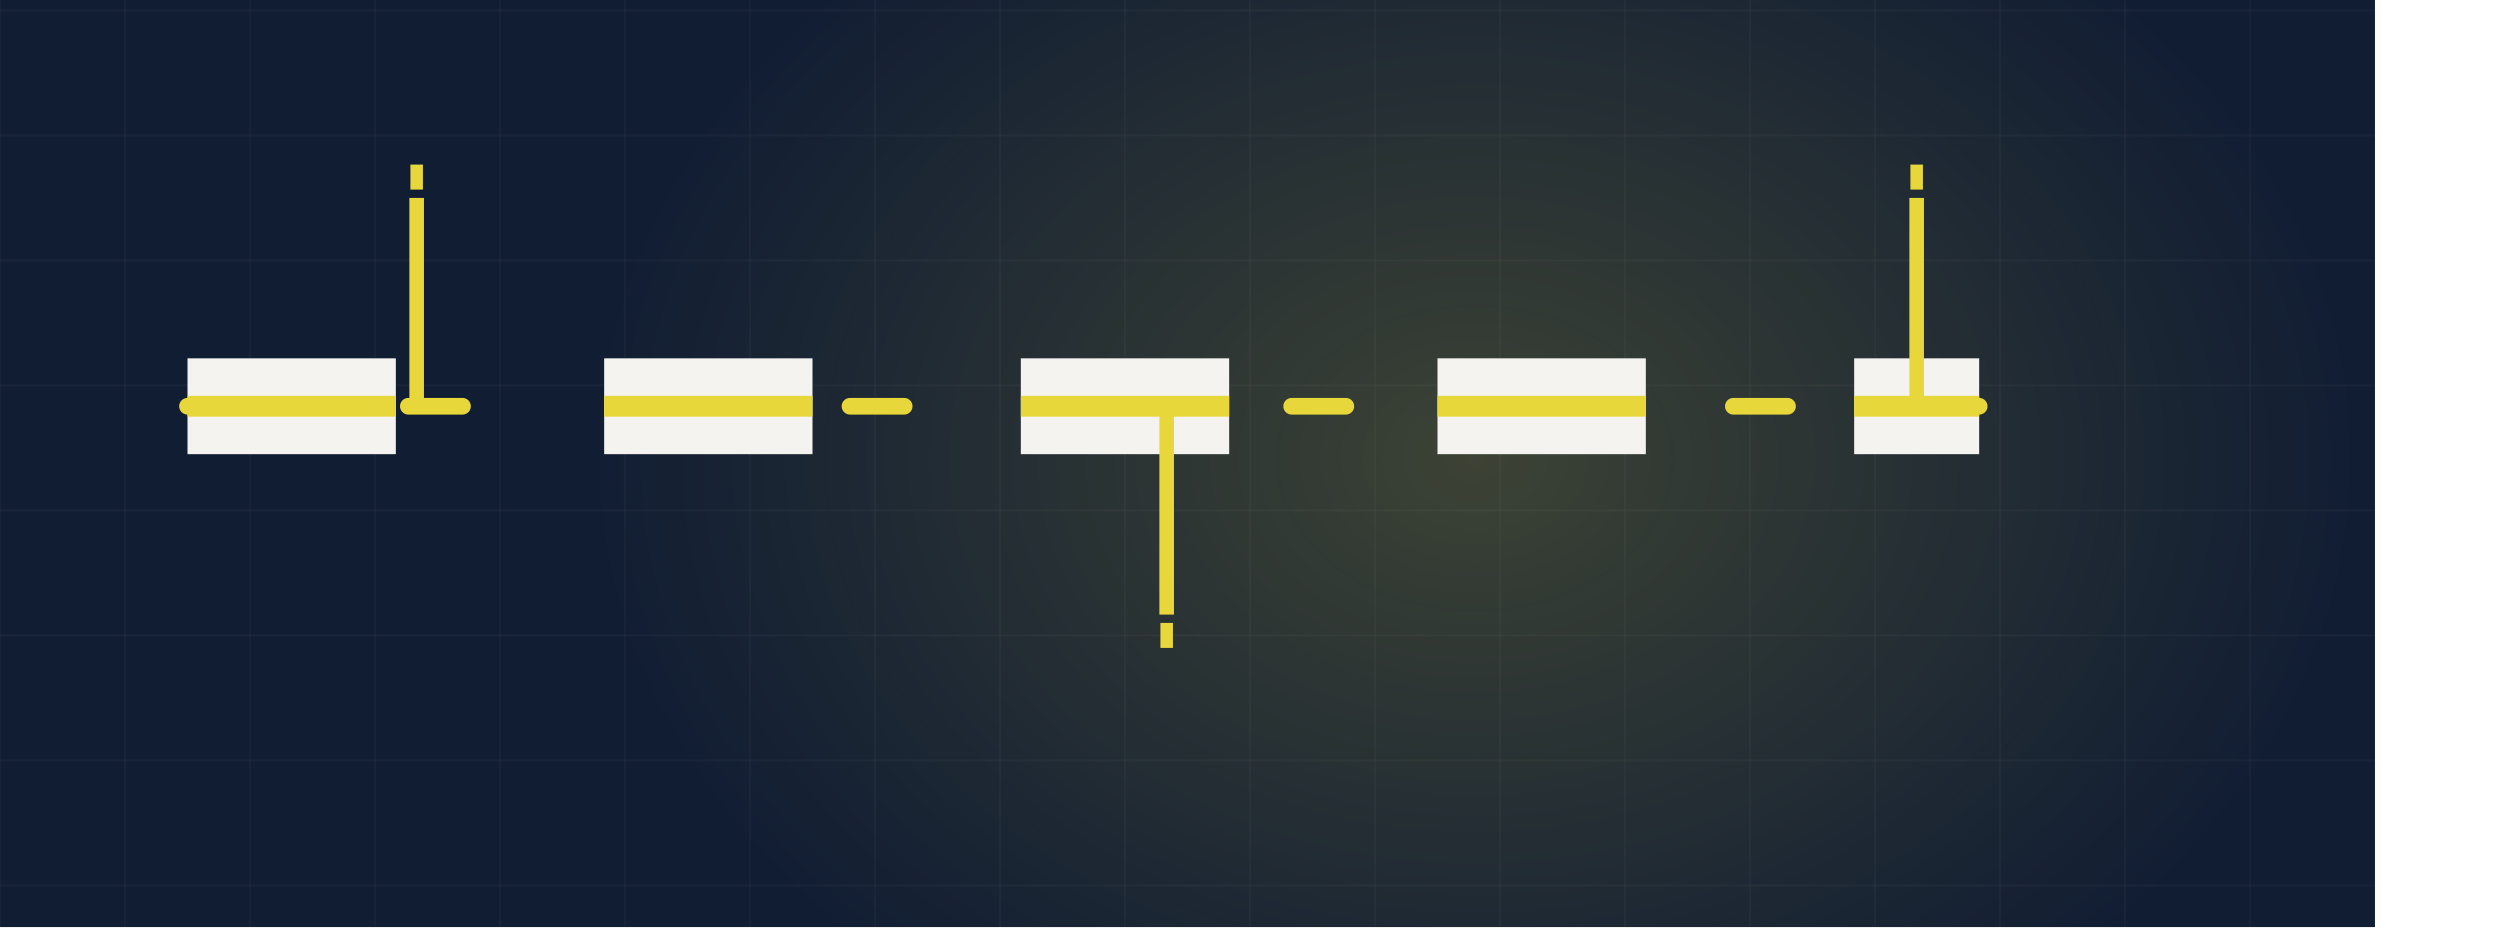
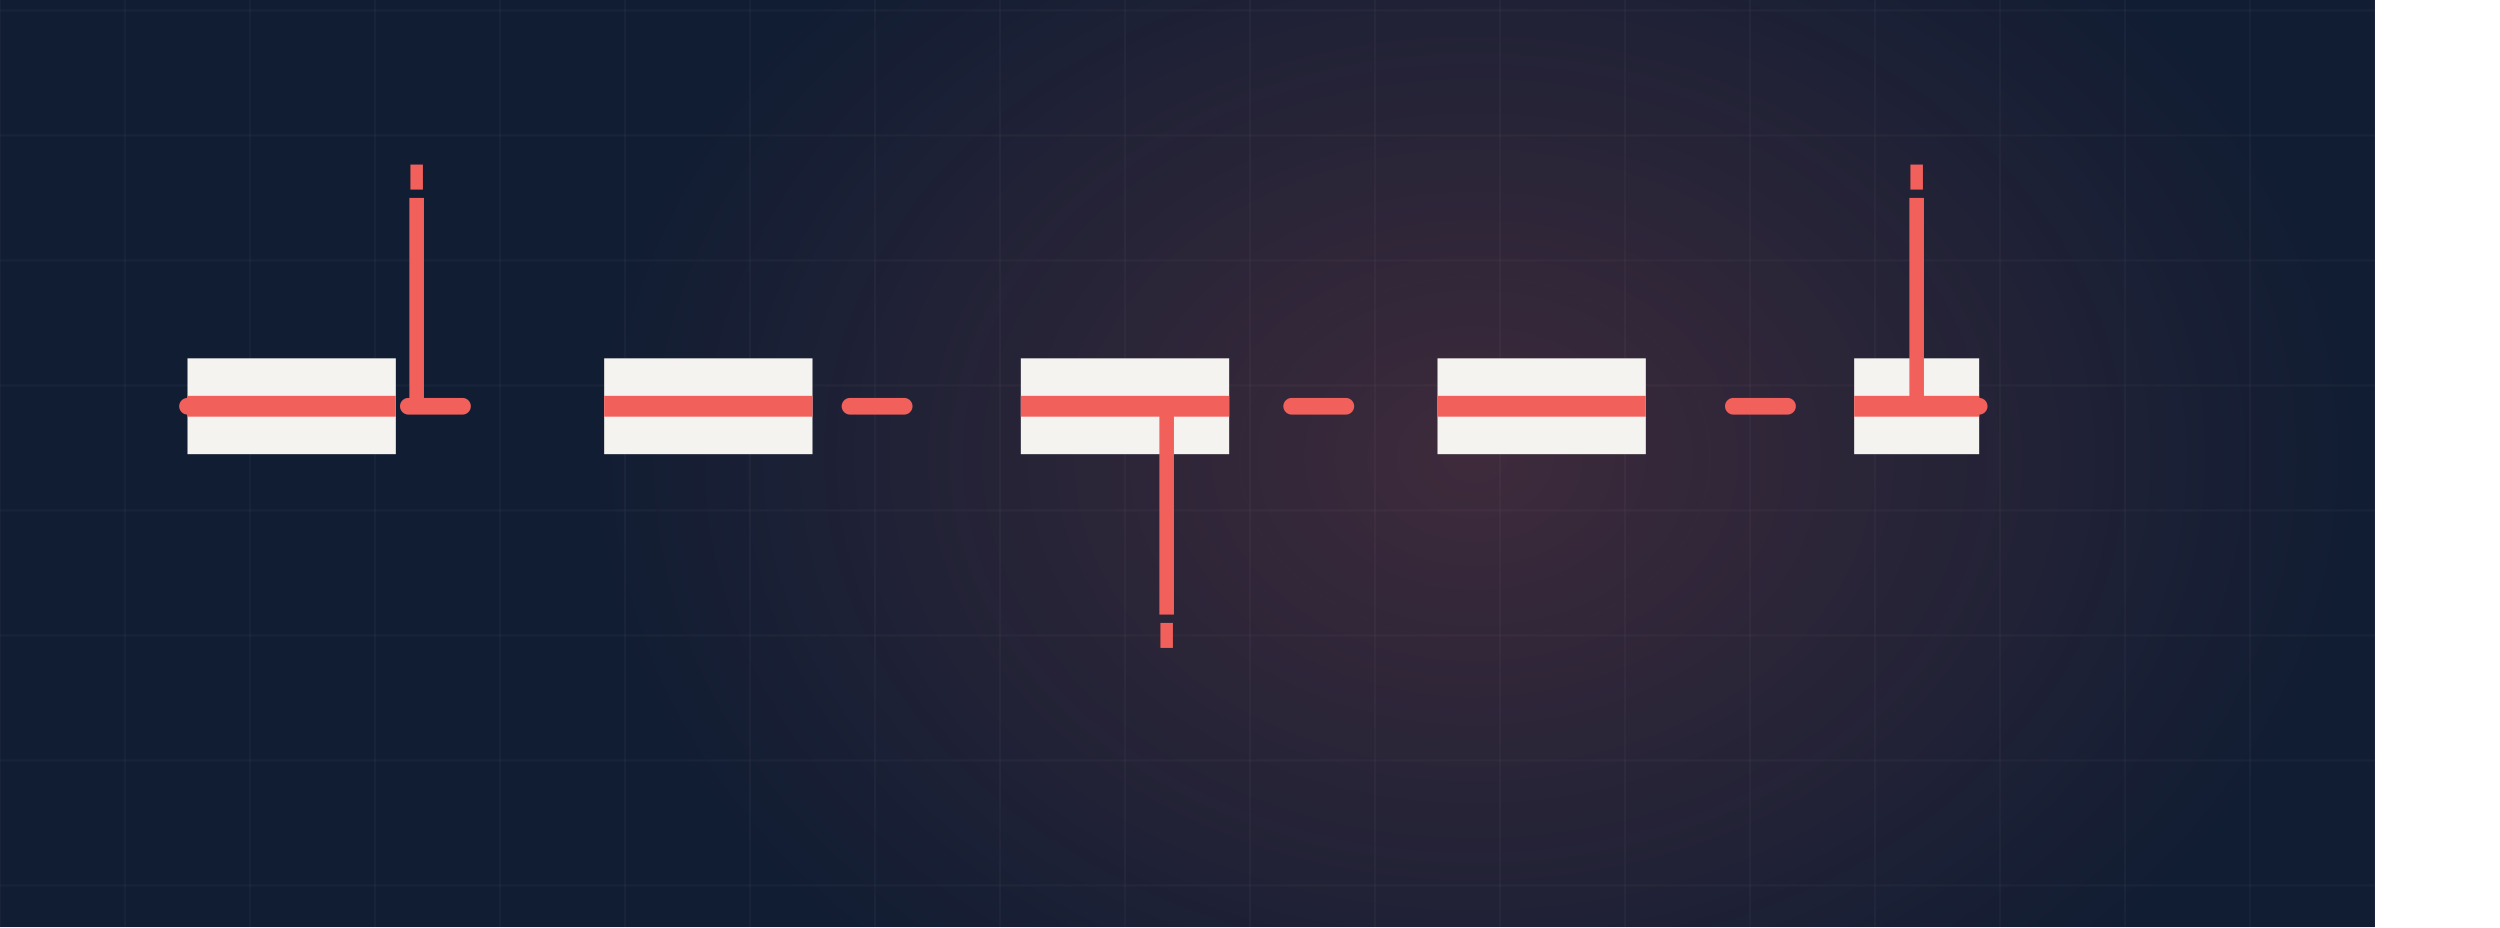
<svg xmlns="http://www.w3.org/2000/svg" viewBox="60 235 1200 445" width="1200" height="445" preserveAspectRatio="xMidYMid slice" role="img" aria-label="HVAC duct">
  <defs>
    <radialGradient id="glow">
-       <stop offset="0%" stop-color="#e8d73a" stop-opacity=".20" />
-       <stop offset="100%" stop-color="#e8d73a" stop-opacity="0" />
+       <stop offset="0%" stop-color="#f2605c" stop-opacity=".20" />
+       <stop offset="100%" stop-color="#f2605c" stop-opacity="0" />
    </radialGradient>
  </defs>
  <style>.dw{stroke-dasharray:100;stroke-dashoffset:100;animation:dw 10.83s ease-in-out infinite}@keyframes dw{0%{stroke-dashoffset:100}24%{stroke-dashoffset:0}84%{stroke-dashoffset:0;opacity:1}95%{stroke-dashoffset:0;opacity:0}100%{stroke-dashoffset:100;opacity:0}}.cur{stroke-dashoffset:0;animation:cur 2.95s linear infinite}@keyframes cur{0%{stroke-dashoffset:200}100%{stroke-dashoffset:0}}.st{opacity:0;animation:stg 10.83s ease-in-out infinite}@keyframes stg{0%,14%{opacity:0;transform:scale(.7)}32%{opacity:1;transform:scale(1)}84%{opacity:1}95%,100%{opacity:0}}@media (prefers-reduced-motion: reduce){*{animation:none!important}.dw{stroke-dashoffset:0!important}[class]{opacity:1!important}}/*rest-state*/.cur{stroke-dashoffset:0}.dw{stroke-dashoffset:0;opacity:1}</style>
  <rect width="1200" height="900" fill="#111d33" />
  <line x1="0" y1="0" x2="0" y2="900" stroke="#f4f3f0" stroke-width="1" opacity=".028" />
  <line x1="60" y1="0" x2="60" y2="900" stroke="#f4f3f0" stroke-width="1" opacity=".028" />
  <line x1="120" y1="0" x2="120" y2="900" stroke="#f4f3f0" stroke-width="1" opacity=".028" />
  <line x1="180" y1="0" x2="180" y2="900" stroke="#f4f3f0" stroke-width="1" opacity=".028" />
  <line x1="240" y1="0" x2="240" y2="900" stroke="#f4f3f0" stroke-width="1" opacity=".028" />
  <line x1="300" y1="0" x2="300" y2="900" stroke="#f4f3f0" stroke-width="1" opacity=".028" />
  <line x1="360" y1="0" x2="360" y2="900" stroke="#f4f3f0" stroke-width="1" opacity=".028" />
  <line x1="420" y1="0" x2="420" y2="900" stroke="#f4f3f0" stroke-width="1" opacity=".028" />
  <line x1="480" y1="0" x2="480" y2="900" stroke="#f4f3f0" stroke-width="1" opacity=".028" />
  <line x1="540" y1="0" x2="540" y2="900" stroke="#f4f3f0" stroke-width="1" opacity=".028" />
  <line x1="600" y1="0" x2="600" y2="900" stroke="#f4f3f0" stroke-width="1" opacity=".028" />
  <line x1="660" y1="0" x2="660" y2="900" stroke="#f4f3f0" stroke-width="1" opacity=".028" />
  <line x1="720" y1="0" x2="720" y2="900" stroke="#f4f3f0" stroke-width="1" opacity=".028" />
  <line x1="780" y1="0" x2="780" y2="900" stroke="#f4f3f0" stroke-width="1" opacity=".028" />
  <line x1="840" y1="0" x2="840" y2="900" stroke="#f4f3f0" stroke-width="1" opacity=".028" />
  <line x1="900" y1="0" x2="900" y2="900" stroke="#f4f3f0" stroke-width="1" opacity=".028" />
  <line x1="960" y1="0" x2="960" y2="900" stroke="#f4f3f0" stroke-width="1" opacity=".028" />
  <line x1="1020" y1="0" x2="1020" y2="900" stroke="#f4f3f0" stroke-width="1" opacity=".028" />
  <line x1="1080" y1="0" x2="1080" y2="900" stroke="#f4f3f0" stroke-width="1" opacity=".028" />
  <line x1="1140" y1="0" x2="1140" y2="900" stroke="#f4f3f0" stroke-width="1" opacity=".028" />
  <line x1="1200" y1="0" x2="1200" y2="900" stroke="#f4f3f0" stroke-width="1" opacity=".028" />
  <line x1="0" y1="0" x2="1200" y2="0" stroke="#f4f3f0" stroke-width="1" opacity=".028" />
  <line x1="0" y1="60" x2="1200" y2="60" stroke="#f4f3f0" stroke-width="1" opacity=".028" />
  <line x1="0" y1="120" x2="1200" y2="120" stroke="#f4f3f0" stroke-width="1" opacity=".028" />
  <line x1="0" y1="180" x2="1200" y2="180" stroke="#f4f3f0" stroke-width="1" opacity=".028" />
  <line x1="0" y1="240" x2="1200" y2="240" stroke="#f4f3f0" stroke-width="1" opacity=".028" />
  <line x1="0" y1="300" x2="1200" y2="300" stroke="#f4f3f0" stroke-width="1" opacity=".028" />
  <line x1="0" y1="360" x2="1200" y2="360" stroke="#f4f3f0" stroke-width="1" opacity=".028" />
  <line x1="0" y1="420" x2="1200" y2="420" stroke="#f4f3f0" stroke-width="1" opacity=".028" />
  <line x1="0" y1="480" x2="1200" y2="480" stroke="#f4f3f0" stroke-width="1" opacity=".028" />
  <line x1="0" y1="540" x2="1200" y2="540" stroke="#f4f3f0" stroke-width="1" opacity=".028" />
  <line x1="0" y1="600" x2="1200" y2="600" stroke="#f4f3f0" stroke-width="1" opacity=".028" />
  <line x1="0" y1="660" x2="1200" y2="660" stroke="#f4f3f0" stroke-width="1" opacity=".028" />
  <line x1="0" y1="720" x2="1200" y2="720" stroke="#f4f3f0" stroke-width="1" opacity=".028" />
  <line x1="0" y1="780" x2="1200" y2="780" stroke="#f4f3f0" stroke-width="1" opacity=".028" />
  <line x1="0" y1="840" x2="1200" y2="840" stroke="#f4f3f0" stroke-width="1" opacity=".028" />
  <line x1="0" y1="900" x2="1200" y2="900" stroke="#f4f3f0" stroke-width="1" opacity=".028" />
  <ellipse cx="768" cy="455" rx="430" ry="330" fill="url(#glow)" />
  <path class="dw" d="M150,430 L1010,430" pathLength="100" stroke="#f4f3f0" stroke-width="46" opacity=".18" fill="none" style="animation-delay:0s" />
-   <path class="dw" d="M150,430 L1010,430" pathLength="100" stroke="#e8d73a" stroke-width="10" opacity=".45" fill="none" style="animation-delay:.2s" />
-   <path class="dw" d="M260,430 L260,280" pathLength="100" stroke="#e8d73a" stroke-width="7" opacity=".6" fill="none" style="animation-delay:0.80s" />
-   <path class="cur" d="M260,430 L260,280" fill="none" stroke="#e8d73a" stroke-width="6" stroke-dasharray="12 40" />
-   <path class="dw" d="M620,430 L620,580" pathLength="100" stroke="#e8d73a" stroke-width="7" opacity=".6" fill="none" style="animation-delay:1.02s" />
-   <path class="cur" d="M620,430 L620,580" fill="none" stroke="#e8d73a" stroke-width="6" stroke-dasharray="12 40" />
-   <path class="dw" d="M980,430 L980,280" pathLength="100" stroke="#e8d73a" stroke-width="7" opacity=".6" fill="none" style="animation-delay:1.24s" />
-   <path class="cur" d="M980,430 L980,280" fill="none" stroke="#e8d73a" stroke-width="6" stroke-dasharray="12 40" />
-   <path class="cur" d="M150,430 L1010,430" fill="none" stroke="#e8d73a" stroke-width="8" stroke-dasharray="26 80" stroke-linecap="round" />
+   <path class="dw" d="M150,430 L1010,430" pathLength="100" stroke="#f2605c" stroke-width="10" opacity=".45" fill="none" style="animation-delay:.2s" />
+   <path class="dw" d="M260,430 L260,280" pathLength="100" stroke="#f2605c" stroke-width="7" opacity=".6" fill="none" style="animation-delay:0.80s" />
+   <path class="cur" d="M260,430 L260,280" fill="none" stroke="#f2605c" stroke-width="6" stroke-dasharray="12 40" />
+   <path class="dw" d="M620,430 L620,580" pathLength="100" stroke="#f2605c" stroke-width="7" opacity=".6" fill="none" style="animation-delay:1.02s" />
+   <path class="cur" d="M620,430 L620,580" fill="none" stroke="#f2605c" stroke-width="6" stroke-dasharray="12 40" />
+   <path class="dw" d="M980,430 L980,280" pathLength="100" stroke="#f2605c" stroke-width="7" opacity=".6" fill="none" style="animation-delay:1.24s" />
+   <path class="cur" d="M980,430 L980,280" fill="none" stroke="#f2605c" stroke-width="6" stroke-dasharray="12 40" />
+   <path class="cur" d="M150,430 L1010,430" fill="none" stroke="#f2605c" stroke-width="8" stroke-dasharray="26 80" stroke-linecap="round" />
</svg>
